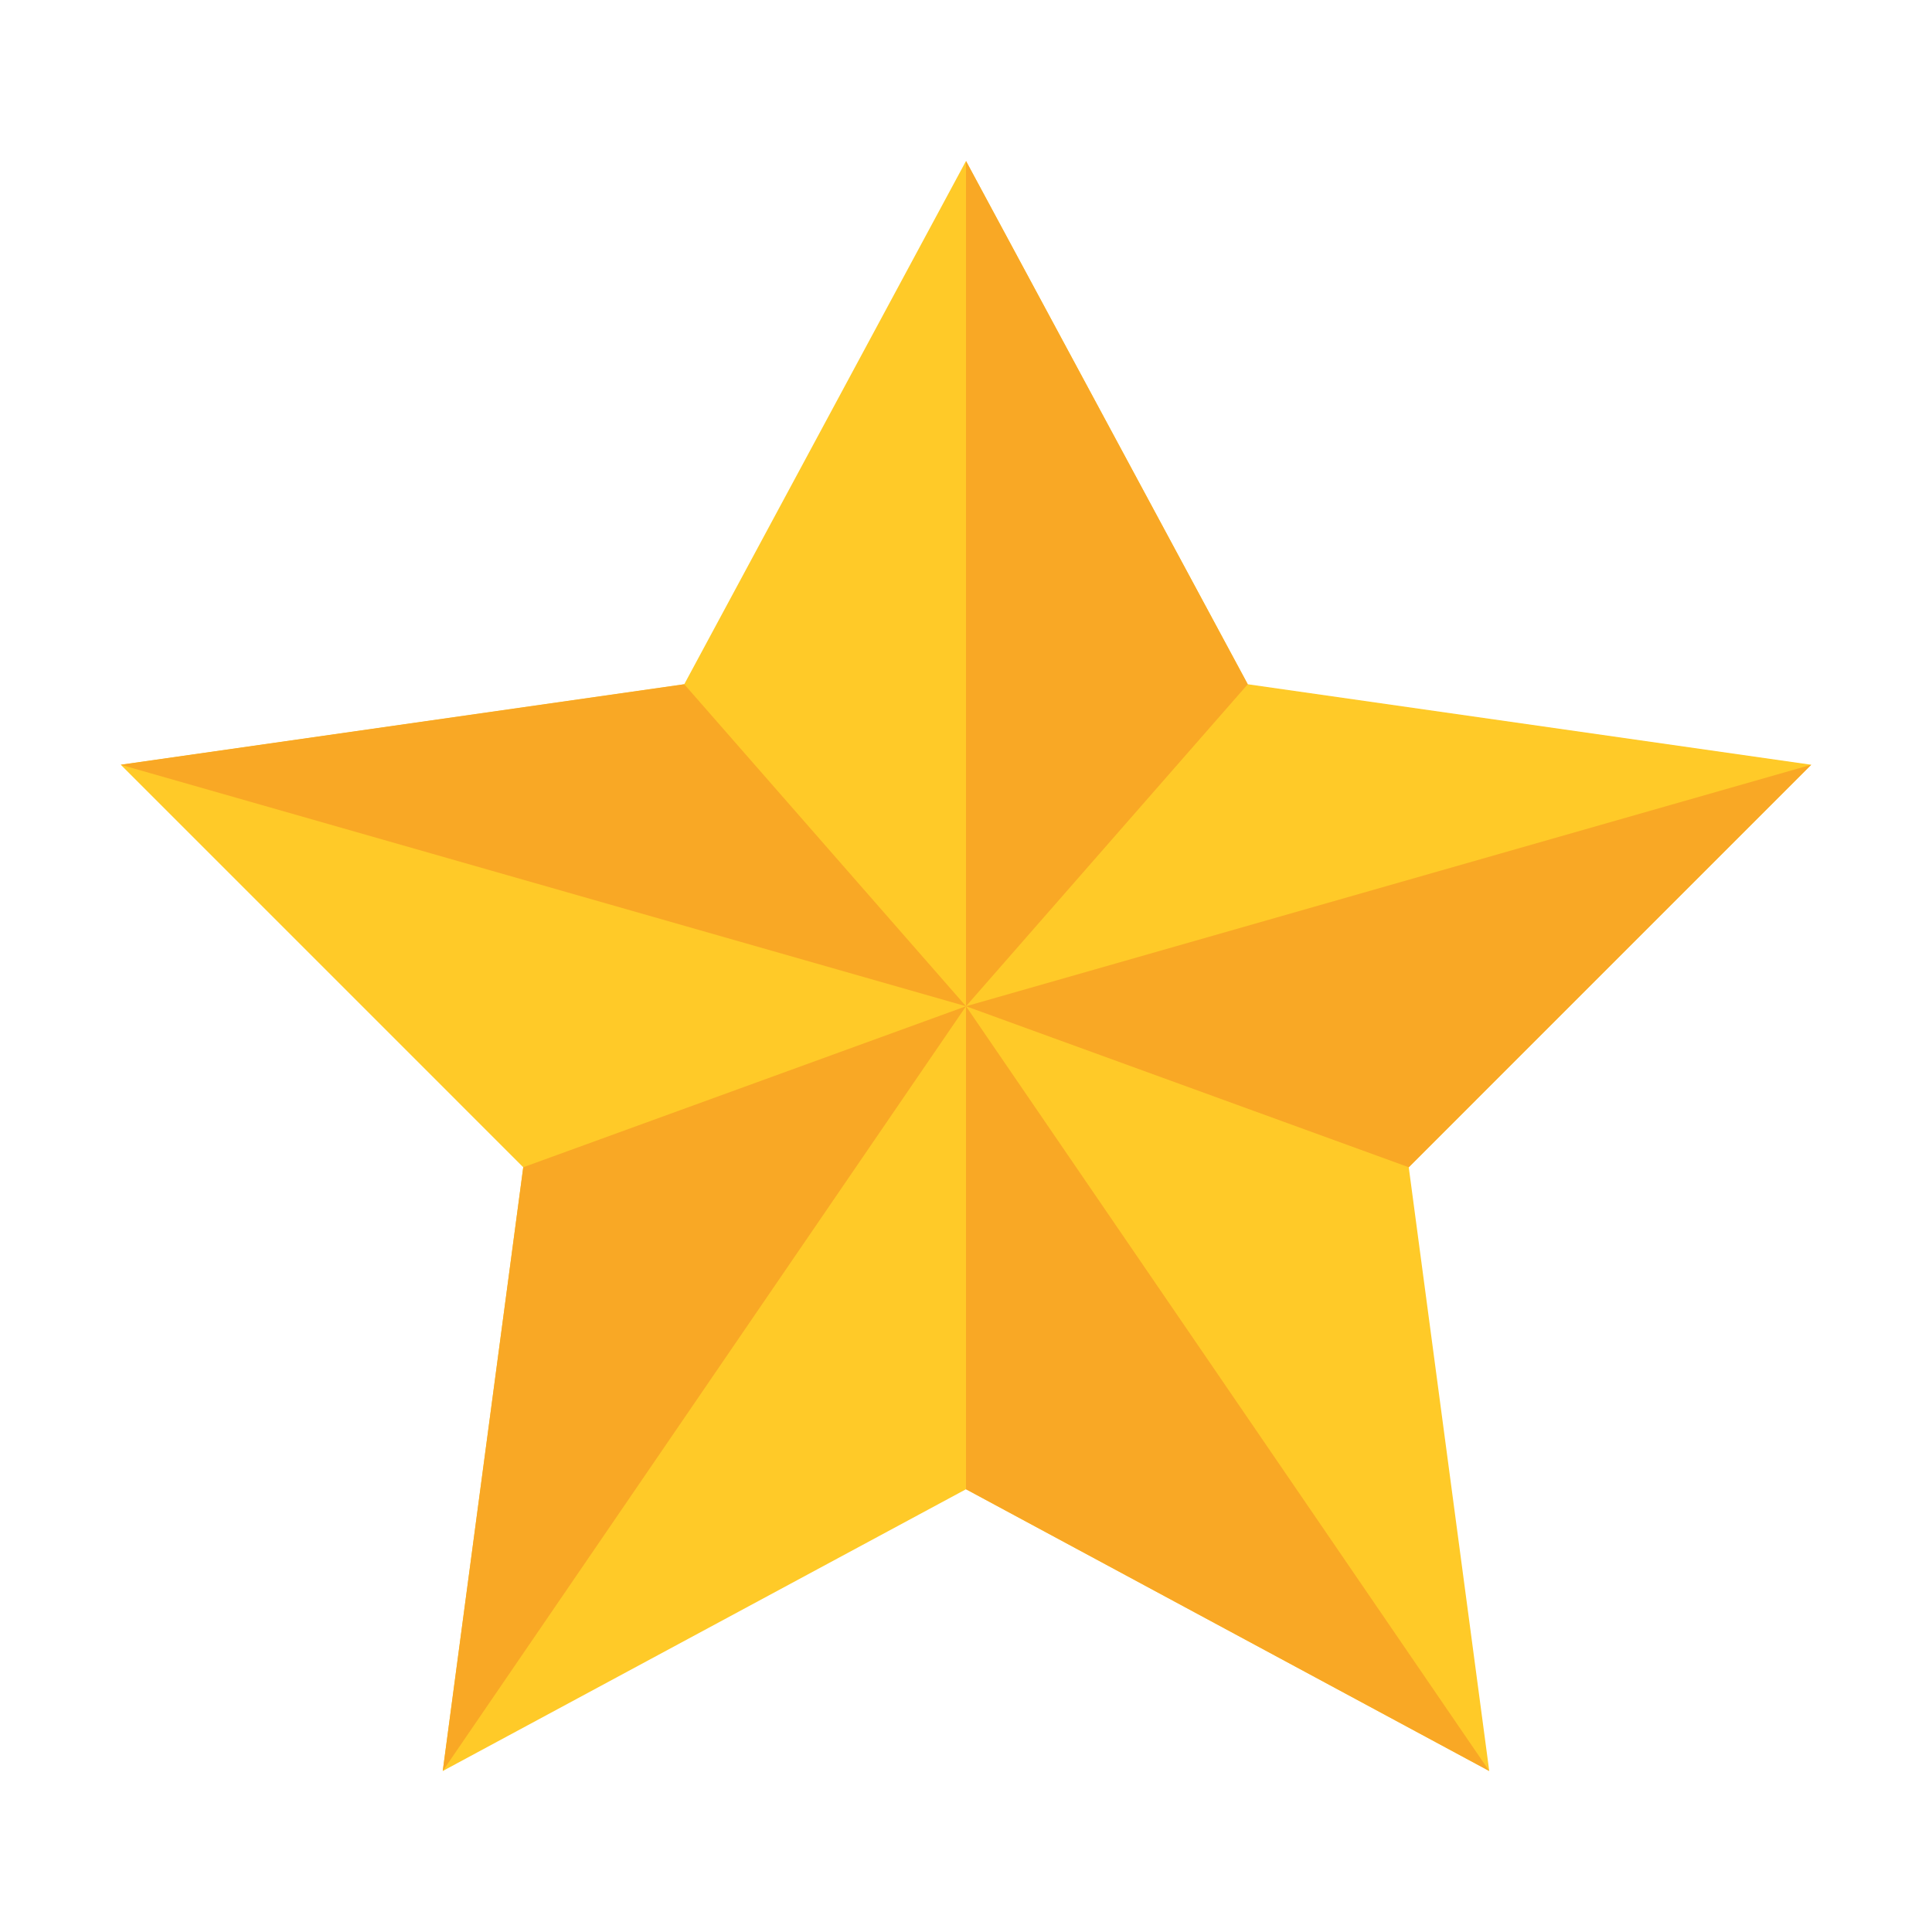
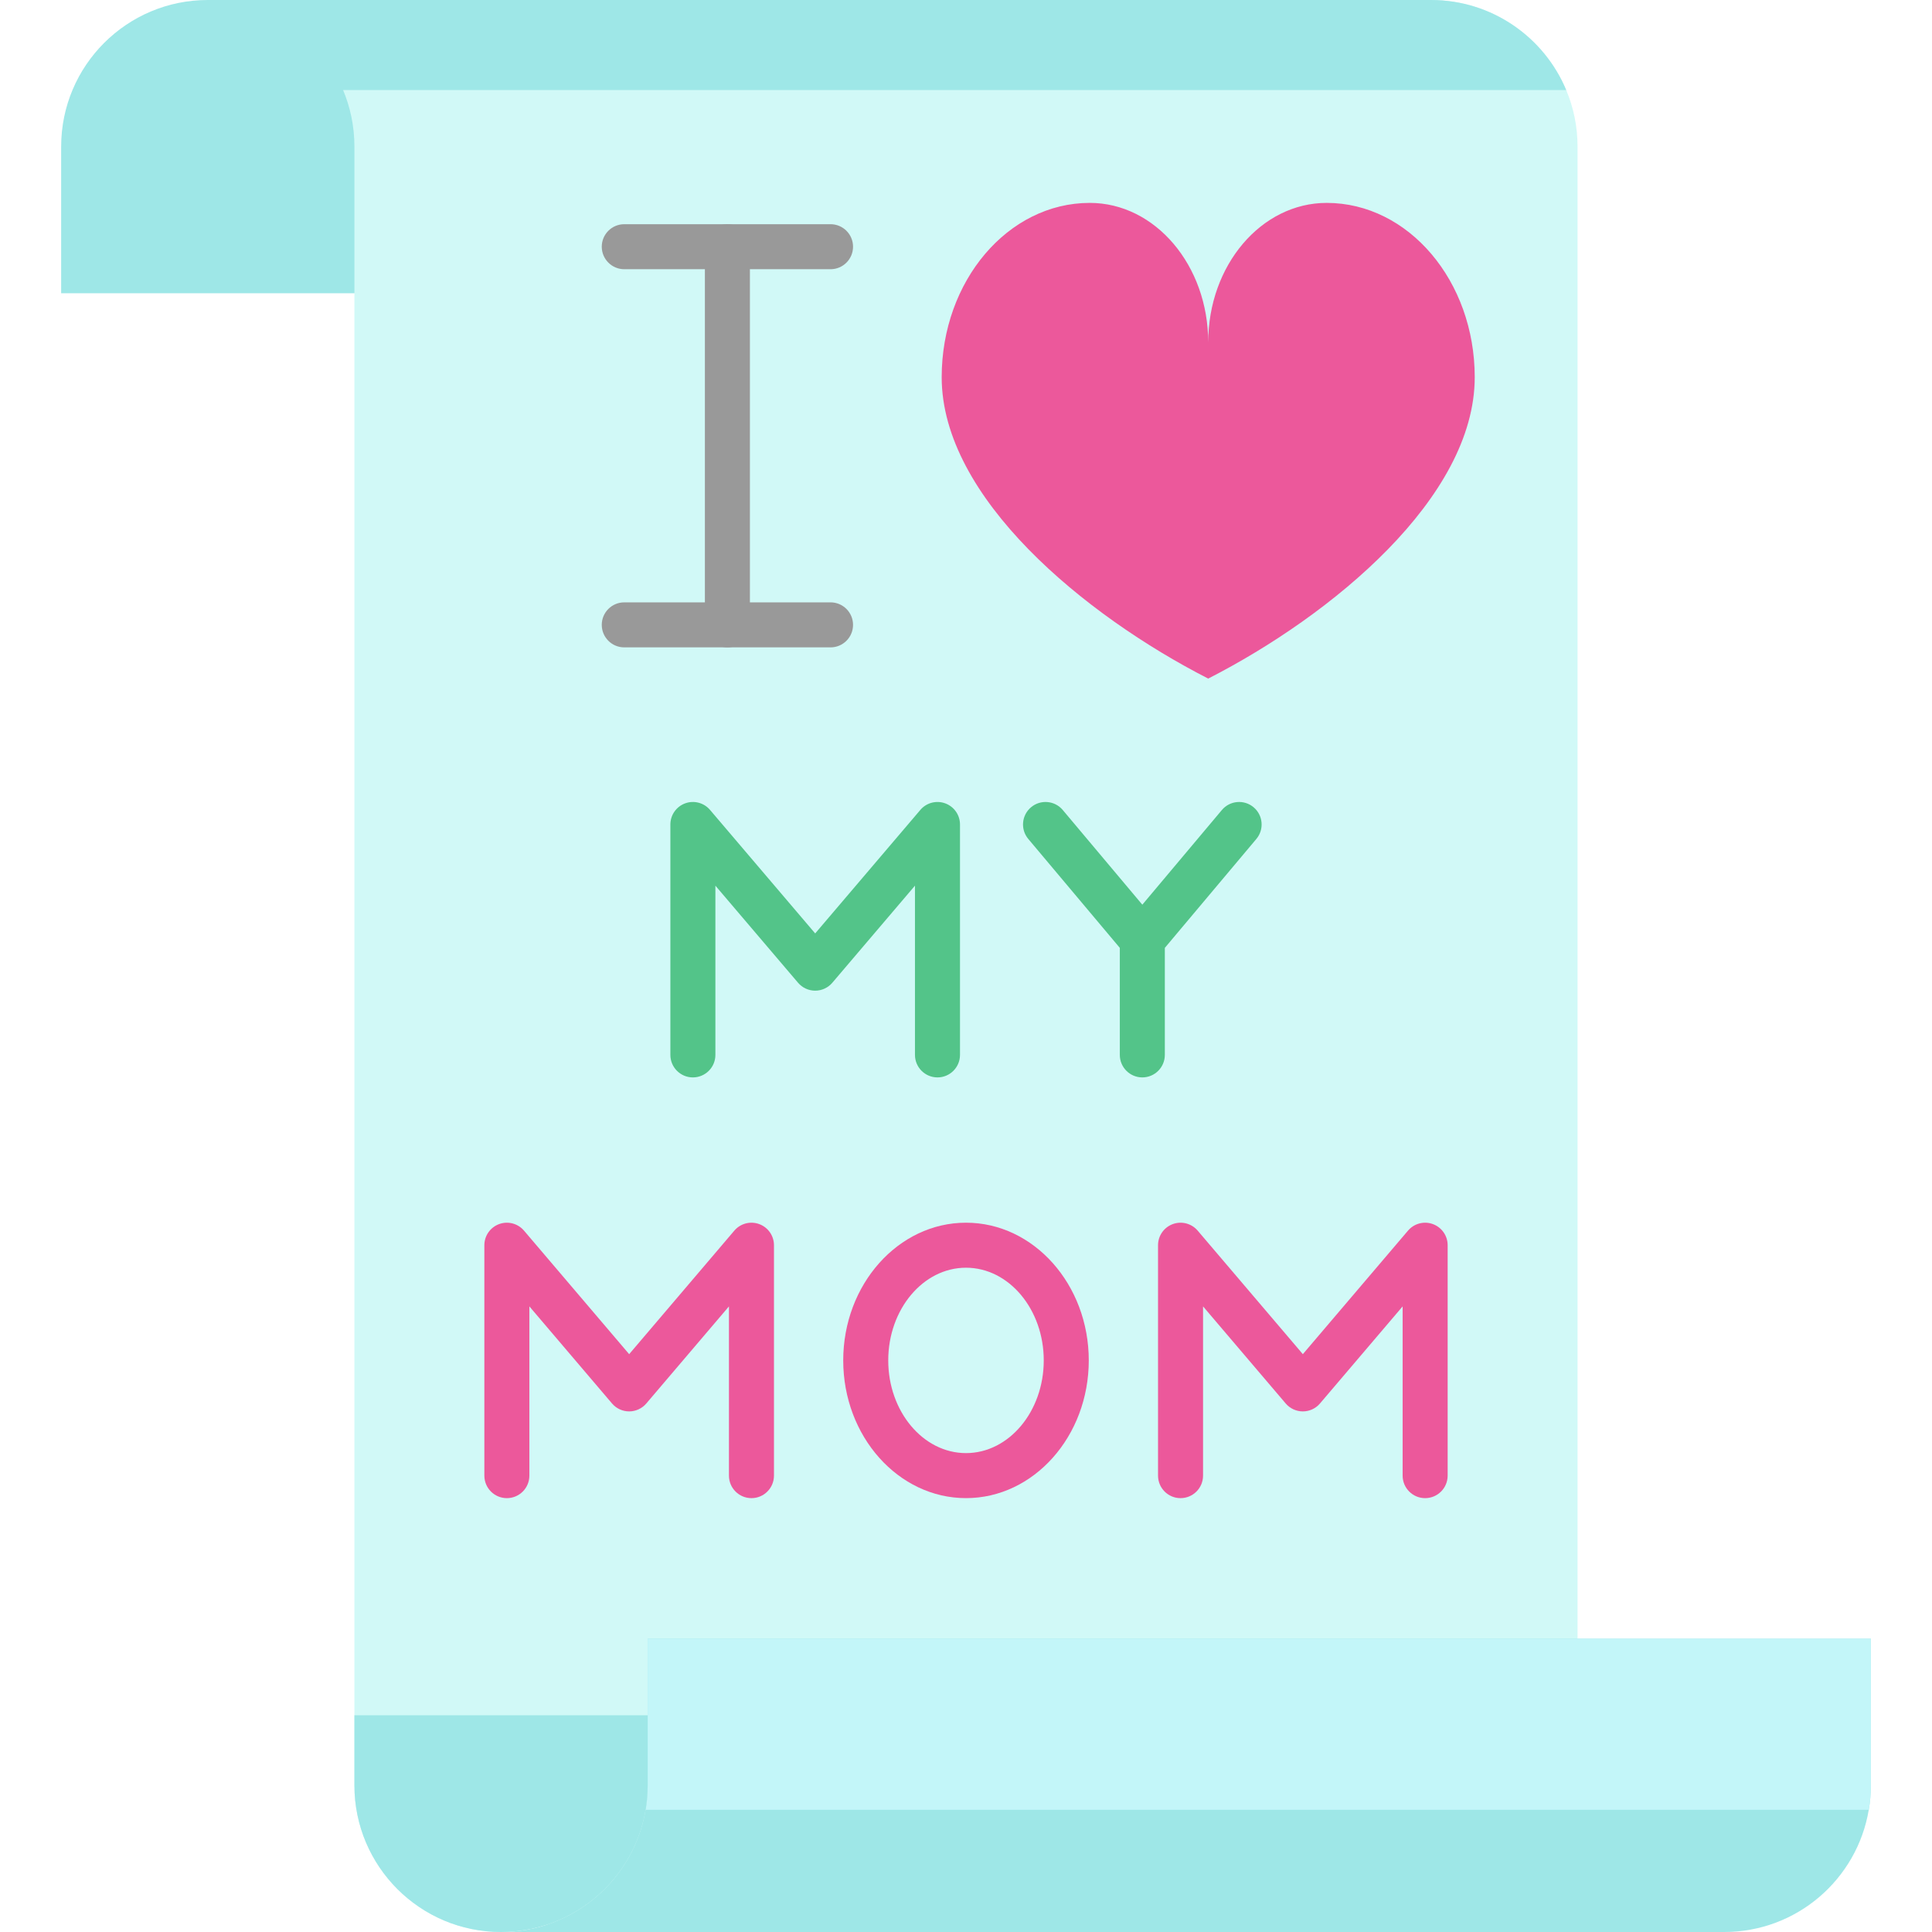
- <svg xmlns="http://www.w3.org/2000/svg" version="1.1" x="0px" y="0px" viewBox="0 0 48 48" enable-background="new 0 0 48 48">
-   <polygon fill="#FFCA28" points="24,4 31,17 45,19 35,29 37,44 24,37 11,44 13,29 3,19 17,17 " />
+ <svg xmlns="http://www.w3.org/2000/svg" version="1.1" id="Layer_1" x="0px" y="0px" viewBox="0 0 512 512" style="enable-background:new 0 0 512 512;" xml:space="preserve">
+   <path style="fill:#D1F9F7;" d="M418.066,38.858v395.415c0,0-263.82,77.728-285.284,77.728c-10.738,0-20.449-4.355-27.476-11.382  c-7.027-7.039-11.382-16.751-11.382-27.476V77.716L55.067,0h324.141c16.142,0,29.993,9.843,35.851,23.861  C417.004,28.478,418.066,33.549,418.066,38.858z" />
  <g>
-     <polygon fill="#F9A825" points="24,25 31,17 24,4 &#09;" />
-     <polygon fill="#F9A825" points="45,19 24,25 35,29 &#09;" />
-     <polygon fill="#F9A825" points="37,44 24,25 24,37 &#09;" />
-     <polygon fill="#F9A825" points="13,29 11,44 24,25 &#09;" />
-     <polygon fill="#F9A825" points="3,19 24,25 17,17 &#09;" />
+     <path style="fill:#9EE7E7;" d="M415.059,23.861H66.997L55.067,0h324.141C395.35,0,409.202,9.843,415.059,23.861z" />
+     <path style="fill:#9EE7E7;" d="M93.926,77.719H16.206v-38.86C16.206,17.398,33.605,0,55.065,0l0,0   c21.462,0,38.859,17.398,38.859,38.859v38.86H93.926z" />
+     <path style="fill:#9EE7E7;" d="M495.794,434.272v38.858c0,2.207-0.179,4.379-0.549,6.478C492.167,497.994,476.192,512,456.924,512   H132.794c19.244,0,35.219-14.006,38.297-32.391c0.37-2.1,0.549-4.271,0.549-6.478v-38.858H495.794z" />
  </g>
+   <path style="fill:#C3F6F9;" d="M495.794,434.272v38.858c0,2.207-0.179,4.379-0.549,6.478H171.091c0.37-2.1,0.549-4.271,0.549-6.478  v-38.858H495.794z" />
+   <path style="fill:#9EE7E7;" d="M171.64,454.554v18.588c0,21.451-17.395,38.858-38.858,38.858c-10.738,0-20.449-4.355-27.476-11.382  c-7.027-7.039-11.382-16.751-11.382-27.476v-18.588H171.64z" />
+   <g>
+     <path style="fill:#999999;" d="M192.769,171.561c-3.294,0-5.965-2.671-5.965-5.965V65.379c0-3.294,2.671-5.965,5.965-5.965   c3.294,0,5.965,2.671,5.965,5.965v100.217C198.735,168.891,196.063,171.561,192.769,171.561z" />
+     <path style="fill:#999999;" d="M220.101,71.345h-54.663c-3.294,0-5.965-2.671-5.965-5.965c0-3.294,2.671-5.965,5.965-5.965h54.663   c3.294,0,5.965,2.671,5.965,5.965C226.066,68.674,223.396,71.345,220.101,71.345z" />
+     <path style="fill:#999999;" d="M220.101,171.561h-54.663c-3.294,0-5.965-2.671-5.965-5.965s2.671-5.965,5.965-5.965h54.663   c3.294,0,5.965,2.671,5.965,5.965S223.396,171.561,220.101,171.561z" />
+   </g>
+   <g>
+     <path style="fill:#EC589B;" d="M320.188,90.73c0-20.412,14.054-36.96,31.392-36.96c21.672,0,39.24,20.684,39.24,46.2   c0,31.895-37.796,63.077-70.631,79.863c-32.835-16.786-70.631-47.968-70.631-79.863c0-25.516,17.568-46.2,39.24-46.2   C306.133,53.769,320.188,70.316,320.188,90.73z" />
+     <path style="fill:#EC589B;" d="M199.144,397.023c-3.294,0-5.965-2.671-5.965-5.965v-44.851l-21.903,25.729   c-1.133,1.331-2.794,2.099-4.542,2.099c-1.748,0-3.409-0.767-4.542-2.099l-21.903-25.729v44.851c0,3.294-2.671,5.965-5.965,5.965   c-3.294,0-5.965-2.671-5.965-5.965v-61.061c0-2.501,1.559-4.735,3.905-5.598c2.344-0.865,4.981-0.173,6.602,1.731l27.869,32.737   l27.869-32.737c1.62-1.904,4.256-2.596,6.602-1.731c2.347,0.864,3.905,3.098,3.905,5.598v61.061   C205.109,394.352,202.438,397.023,199.144,397.023z" />
+     <path style="fill:#EC589B;" d="M377.676,397.023c-3.294,0-5.965-2.671-5.965-5.965v-44.851l-21.903,25.729   c-1.133,1.331-2.794,2.099-4.542,2.099s-3.409-0.767-4.542-2.099l-21.903-25.729v44.851c0,3.294-2.671,5.965-5.965,5.965   s-5.965-2.671-5.965-5.965v-61.061c0-2.501,1.559-4.735,3.905-5.598c2.344-0.863,4.981-0.173,6.602,1.731l27.869,32.737   l27.869-32.737c1.62-1.904,4.257-2.596,6.602-1.731c2.347,0.864,3.905,3.098,3.905,5.598v61.061   C383.642,394.352,380.97,397.023,377.676,397.023z" />
+     <path style="fill:#EC589B;" d="M255.999,397.019c-17.941,0-32.536-16.372-32.536-36.496c0-20.124,14.596-36.496,32.536-36.496   s32.537,16.372,32.537,36.496C288.536,380.647,273.939,397.019,255.999,397.019z M255.999,335.957   c-11.361,0-20.605,11.02-20.605,24.565s9.244,24.565,20.605,24.565c11.363,0,20.606-11.019,20.606-24.565   S267.361,335.957,255.999,335.957z" />
+   </g>
+   <g>
+     <path style="fill:#53C489;" d="M248.442,285.523c-3.294,0-5.965-2.671-5.965-5.965v-44.851l-21.903,25.731   c-1.133,1.331-2.794,2.099-4.542,2.099c-1.748,0-3.409-0.767-4.542-2.099l-21.903-25.729v44.851c0,3.294-2.671,5.965-5.965,5.965   c-3.294,0-5.965-2.671-5.965-5.965v-61.061c0-2.501,1.559-4.735,3.905-5.598c2.342-0.865,4.981-0.173,6.602,1.731l27.869,32.737   l27.869-32.737c1.62-1.904,4.257-2.595,6.602-1.731c2.347,0.864,3.905,3.098,3.905,5.598v61.061   C254.407,282.852,251.736,285.523,248.442,285.523z" />
+     <path style="fill:#53C489;" d="M302.727,285.523c-3.294,0-5.965-2.671-5.965-5.965v-30.534c0-1.404,0.495-2.762,1.398-3.837   l25.651-30.527c2.12-2.522,5.883-2.849,8.404-0.73c2.522,2.119,2.849,5.883,0.73,8.404l-24.252,28.862v28.36   C308.693,282.852,306.021,285.523,302.727,285.523z" />
+     <path style="fill:#53C489;" d="M302.737,254.992c-1.701,0-3.389-0.723-4.569-2.127l-25.658-30.53   c-2.12-2.522-1.793-6.285,0.729-8.404c2.522-2.12,6.286-1.793,8.404,0.729l25.658,30.53c2.12,2.522,1.793,6.285-0.729,8.404   C305.453,254.533,304.091,254.992,302.737,254.992z" />
+   </g>
+   <g>
+ </g>
+   <g>
+ </g>
+   <g>
+ </g>
+   <g>
+ </g>
+   <g>
+ </g>
+   <g>
+ </g>
+   <g>
+ </g>
+   <g>
+ </g>
+   <g>
+ </g>
+   <g>
+ </g>
+   <g>
+ </g>
+   <g>
+ </g>
+   <g>
+ </g>
+   <g>
+ </g>
+   <g>
+ </g>
</svg>
